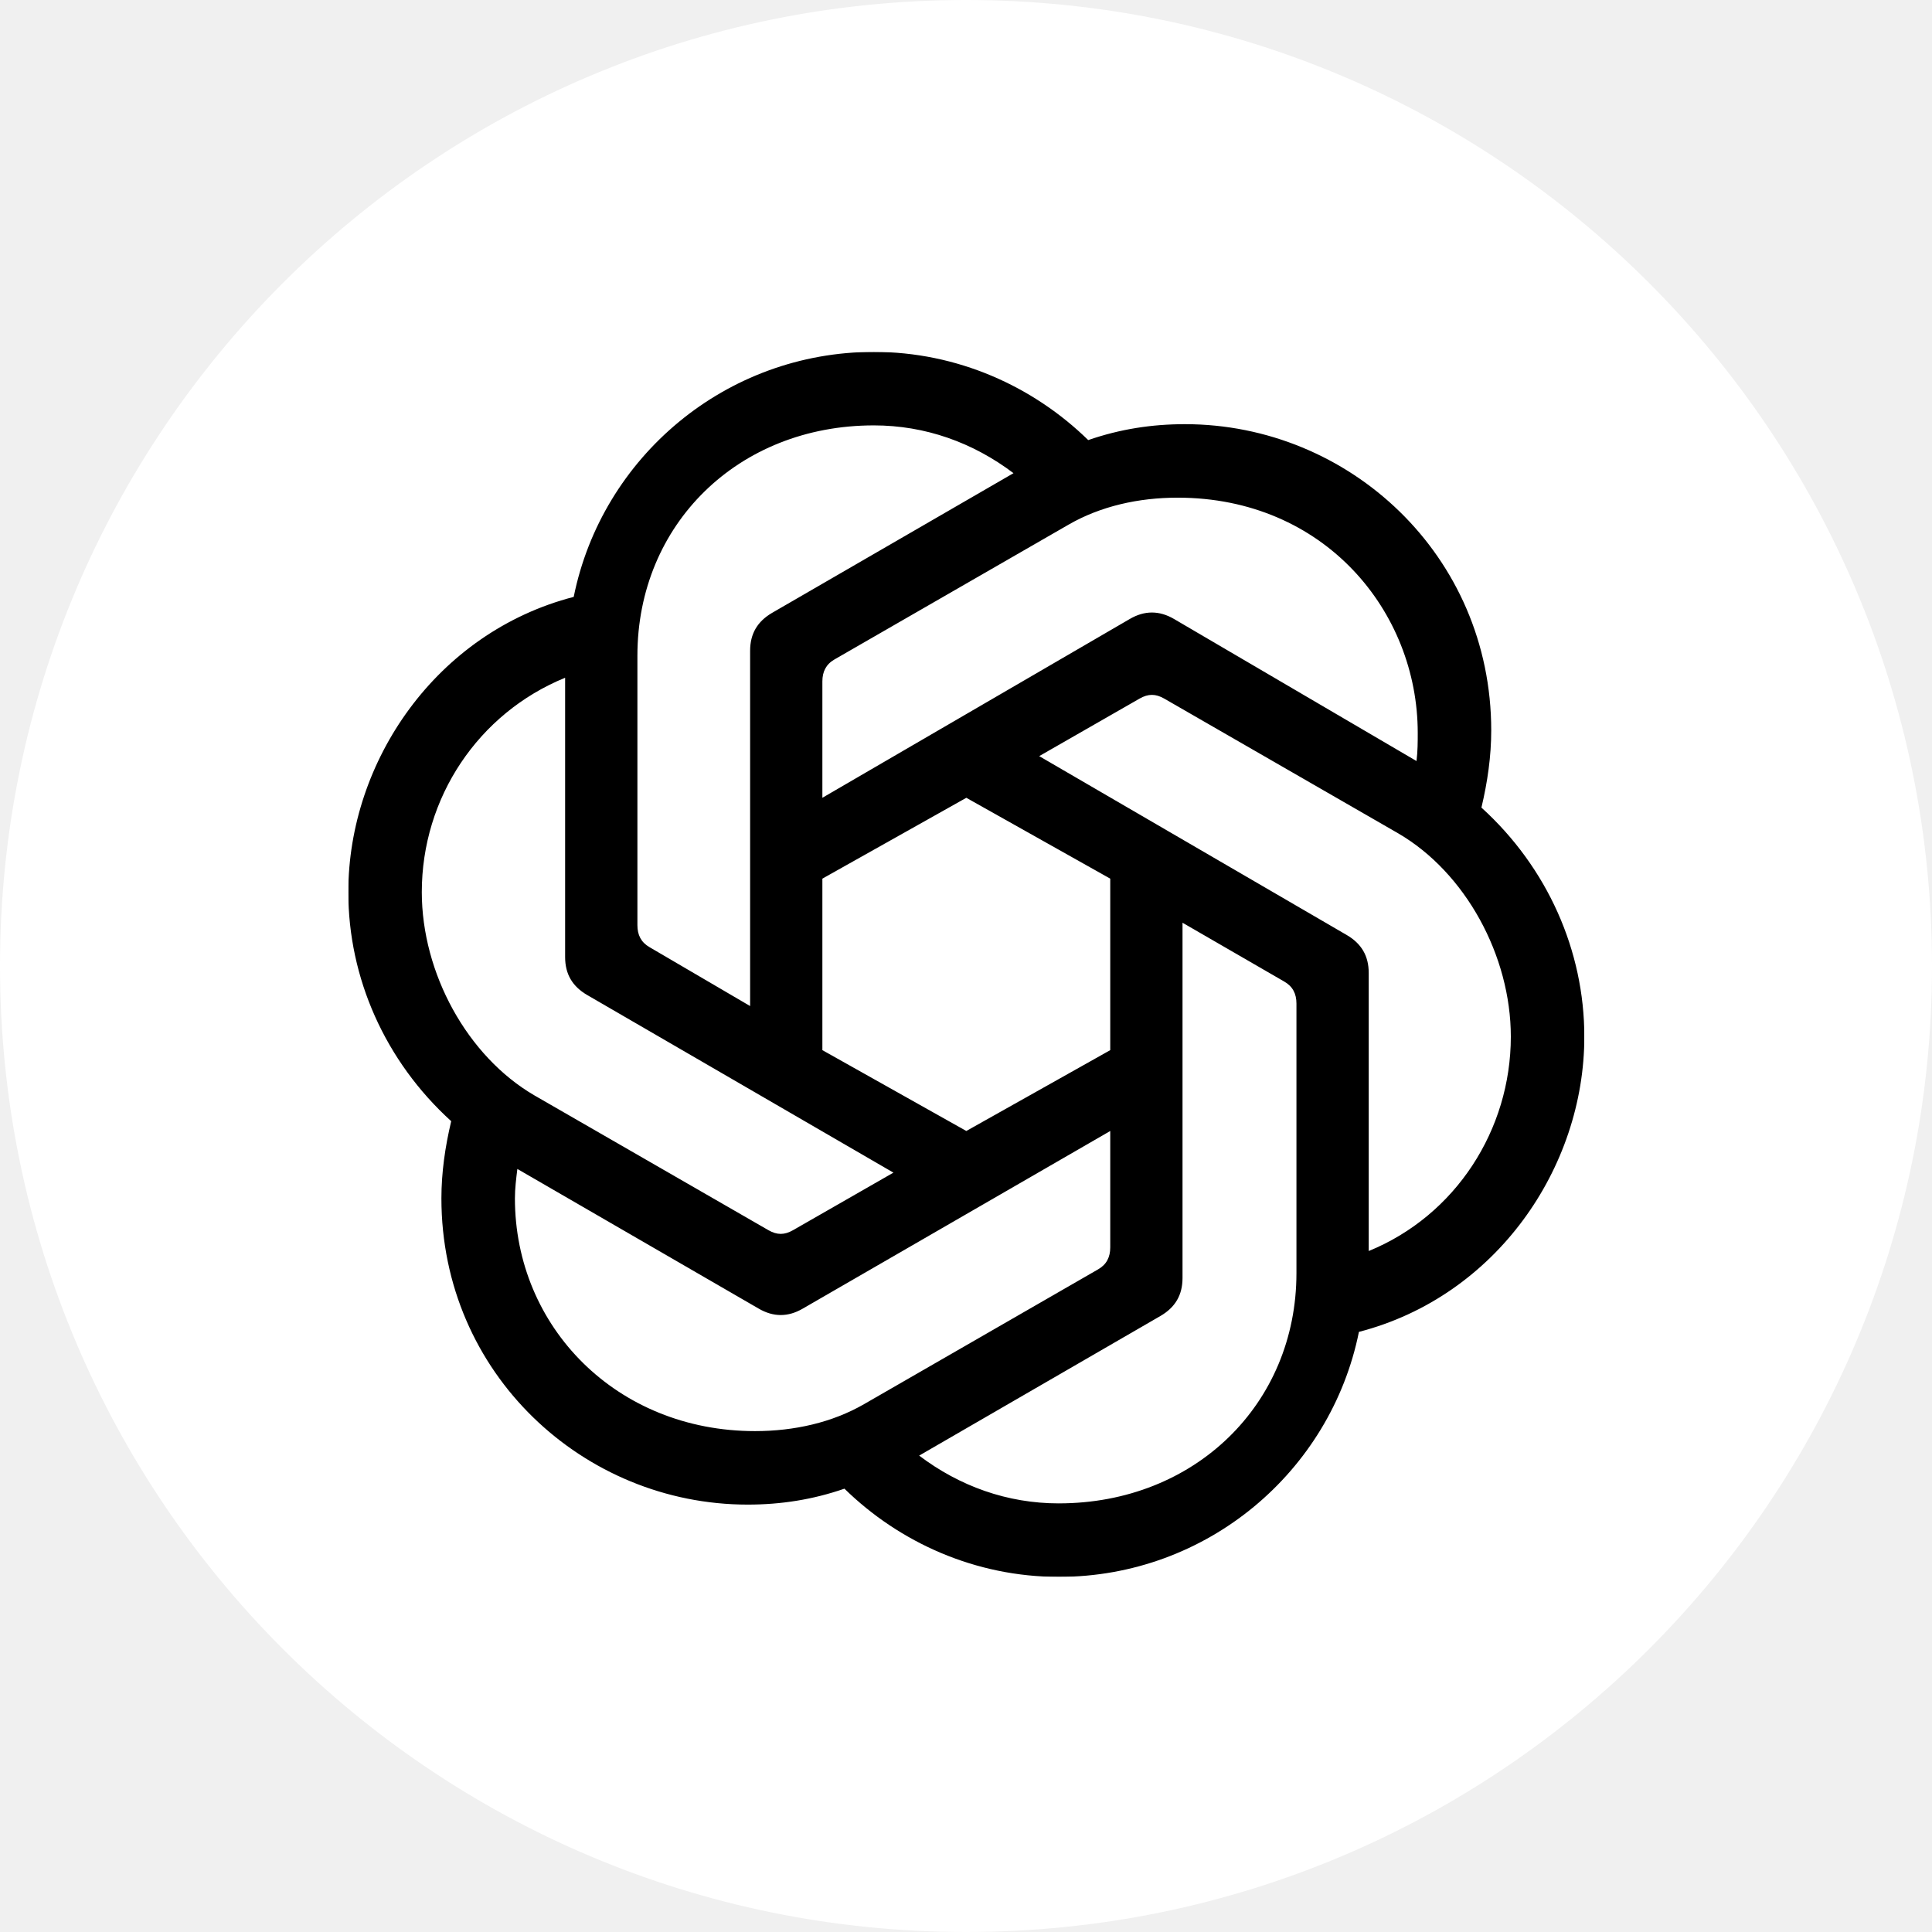
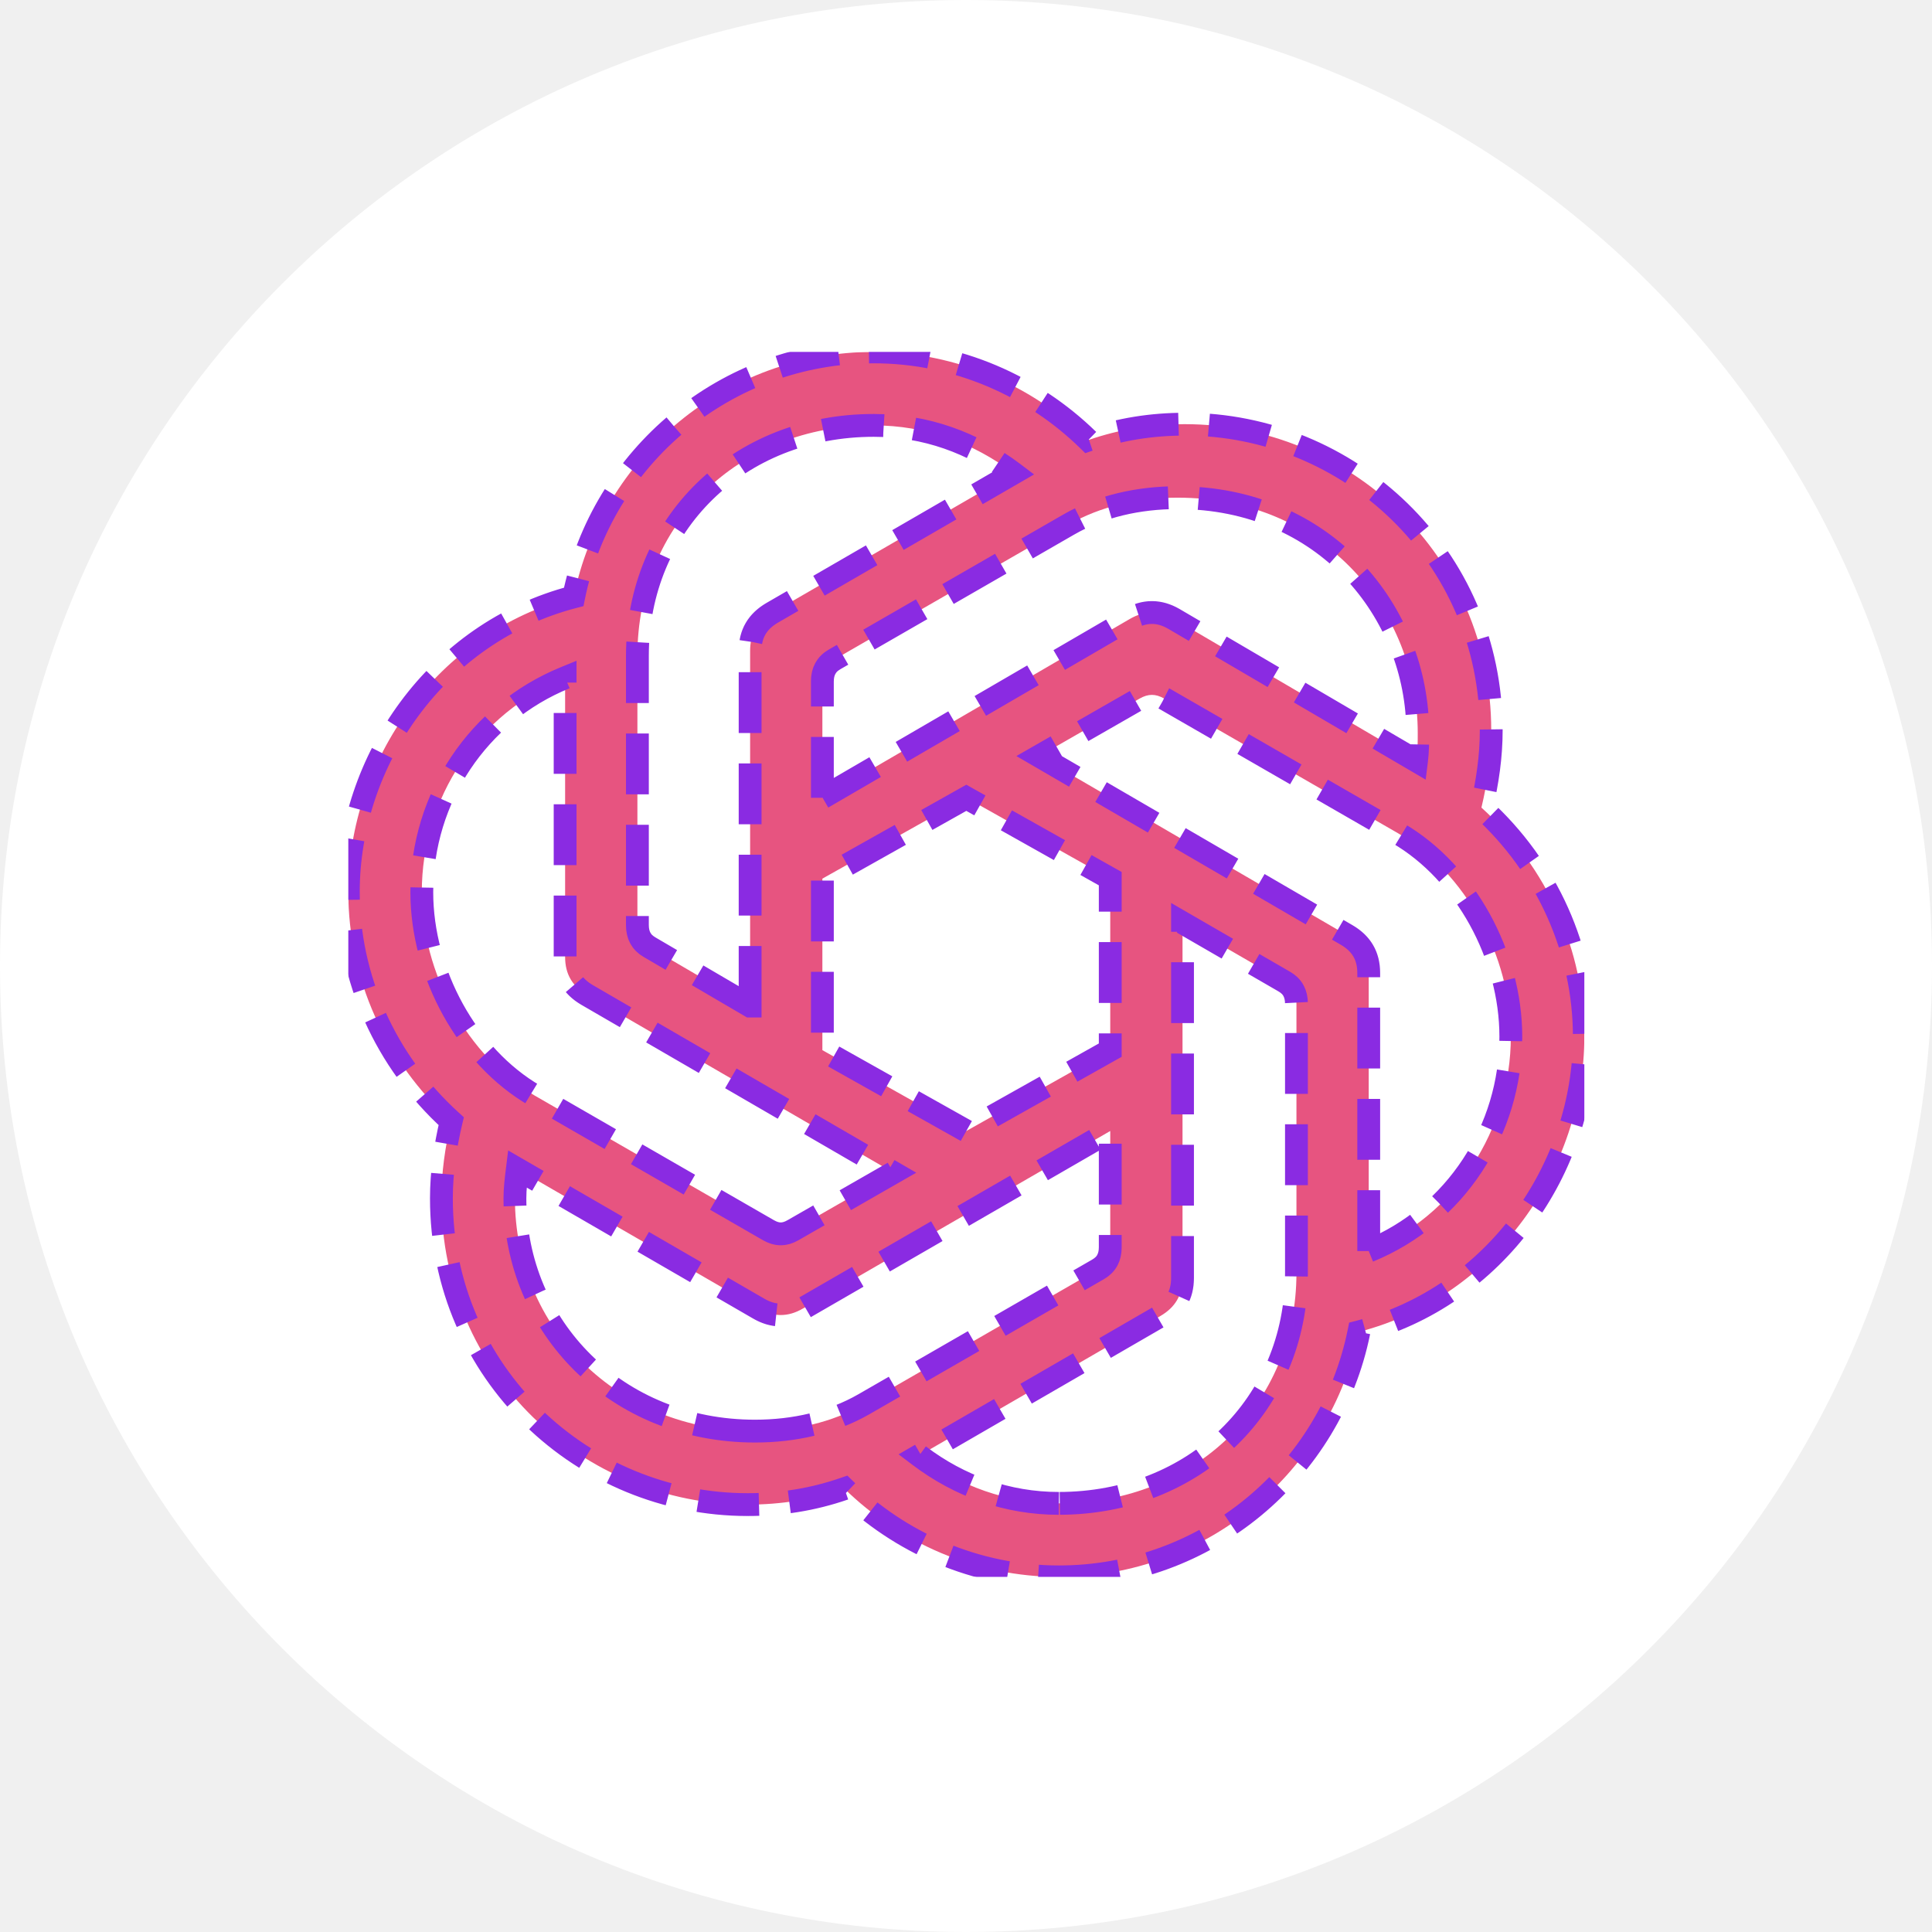
<svg xmlns="http://www.w3.org/2000/svg" width="127" height="127" viewBox="0 0 127 127" fill="none">
  <g clip-path="url(#clip0_2048_18)">
    <circle cx="63.5" cy="63.5" r="63.5" fill="white" />
    <mask id="mask0_2048_18" style="mask-type:luminance" maskUnits="userSpaceOnUse" x="3" y="3" width="121" height="121">
      <path d="M123.934 3.017H3.102V123.849H123.934V3.017Z" fill="white" />
    </mask>
    <g mask="url(#mask0_2048_18)">
      <mask id="mask1_2048_18" style="mask-type:luminance" maskUnits="userSpaceOnUse" x="22" y="23" width="83" height="81">
        <path d="M104.146 23.132H22.896V103.656H104.146V23.132Z" fill="white" />
      </mask>
      <g mask="url(#mask1_2048_18)">
-         <path d="M54.059 52.442V44.792C54.059 44.148 54.301 43.665 54.864 43.343L70.245 34.486C72.339 33.278 74.835 32.714 77.411 32.714C87.074 32.714 93.195 40.203 93.195 48.175C93.195 48.738 93.195 49.383 93.114 50.027L77.17 40.686C76.204 40.123 75.237 40.123 74.271 40.686L54.059 52.442ZM89.973 82.237V63.957C89.973 62.83 89.49 62.024 88.524 61.461L68.312 49.704L74.915 45.919C75.479 45.598 75.962 45.598 76.525 45.919L91.906 54.777C96.335 57.354 99.314 62.83 99.314 68.144C99.314 74.263 95.691 79.9 89.973 82.236V82.237ZM49.308 66.132L42.705 62.267C42.142 61.945 41.9 61.462 41.9 60.817V43.102C41.9 34.486 48.503 27.963 57.442 27.963C60.824 27.963 63.964 29.091 66.622 31.104L50.758 40.284C49.793 40.847 49.309 41.653 49.309 42.781V66.132L49.308 66.132ZM63.521 74.345L54.059 69.031V57.758L63.521 52.443L72.982 57.758V69.031L63.521 74.345ZM69.601 98.825C66.218 98.825 63.079 97.697 60.421 95.684L76.284 86.504C77.25 85.941 77.733 85.135 77.733 84.008V60.656L84.417 64.521C84.98 64.842 85.222 65.326 85.222 65.97V83.685C85.222 92.301 78.538 98.824 69.601 98.824V98.825ZM50.516 80.868L35.136 72.01C30.706 69.433 27.727 63.958 27.727 58.644C27.727 52.443 31.432 46.887 37.148 44.552V62.911C37.148 64.039 37.632 64.844 38.598 65.407L58.729 77.083L52.127 80.868C51.563 81.19 51.08 81.19 50.516 80.868ZM49.631 94.074C40.532 94.074 33.848 87.229 33.848 78.774C33.848 78.13 33.929 77.486 34.009 76.841L49.872 86.021C50.838 86.585 51.805 86.585 52.771 86.021L72.982 74.346V81.996C72.982 82.64 72.741 83.123 72.177 83.445L56.797 92.303C54.703 93.51 52.206 94.074 49.63 94.074H49.631ZM69.601 103.656C79.344 103.656 87.477 96.731 89.329 87.551C98.348 85.216 104.146 76.76 104.146 68.145C104.146 62.508 101.73 57.032 97.382 53.087C97.785 51.395 98.026 49.704 98.026 48.014C98.026 36.499 88.685 27.883 77.895 27.883C75.721 27.883 73.627 28.204 71.534 28.929C67.909 25.386 62.917 23.132 57.442 23.132C47.698 23.132 39.566 30.056 37.713 39.236C28.694 41.572 22.896 50.027 22.896 58.643C22.896 64.28 25.312 69.755 29.66 73.701C29.258 75.392 29.016 77.083 29.016 78.773C29.016 90.288 38.357 98.905 49.147 98.905C51.321 98.905 53.415 98.583 55.509 97.858C59.132 101.401 64.125 103.656 69.601 103.656Z" fill="black" />
+         <path d="M54.059 52.442V44.792C54.059 44.148 54.301 43.665 54.864 43.343L70.245 34.486C72.339 33.278 74.835 32.714 77.411 32.714C87.074 32.714 93.195 40.203 93.195 48.175C93.195 48.738 93.195 49.383 93.114 50.027L77.17 40.686C76.204 40.123 75.237 40.123 74.271 40.686L54.059 52.442ZM89.973 82.237V63.957C89.973 62.83 89.49 62.024 88.524 61.461L68.312 49.704L74.915 45.919C75.479 45.598 75.962 45.598 76.525 45.919L91.906 54.777C96.335 57.354 99.314 62.83 99.314 68.144C99.314 74.263 95.691 79.9 89.973 82.236V82.237ZM49.308 66.132L42.705 62.267C42.142 61.945 41.9 61.462 41.9 60.817V43.102C41.9 34.486 48.503 27.963 57.442 27.963C60.824 27.963 63.964 29.091 66.622 31.104L50.758 40.284C49.793 40.847 49.309 41.653 49.309 42.781V66.132L49.308 66.132ZM63.521 74.345L54.059 69.031V57.758L63.521 52.443L72.982 57.758V69.031L63.521 74.345ZM69.601 98.825C66.218 98.825 63.079 97.697 60.421 95.684L76.284 86.504C77.25 85.941 77.733 85.135 77.733 84.008V60.656L84.417 64.521C84.98 64.842 85.222 65.326 85.222 65.97V83.685C85.222 92.301 78.538 98.824 69.601 98.824V98.825ZM50.516 80.868L35.136 72.01C30.706 69.433 27.727 63.958 27.727 58.644C27.727 52.443 31.432 46.887 37.148 44.552V62.911C37.148 64.039 37.632 64.844 38.598 65.407L58.729 77.083L52.127 80.868C51.563 81.19 51.08 81.19 50.516 80.868ZM49.631 94.074C40.532 94.074 33.848 87.229 33.848 78.774C33.848 78.13 33.929 77.486 34.009 76.841L49.872 86.021C50.838 86.585 51.805 86.585 52.771 86.021L72.982 74.346V81.996C72.982 82.64 72.741 83.123 72.177 83.445L56.797 92.303C54.703 93.51 52.206 94.074 49.63 94.074H49.631ZM69.601 103.656C79.344 103.656 87.477 96.731 89.329 87.551C98.348 85.216 104.146 76.76 104.146 68.145C104.146 62.508 101.73 57.032 97.382 53.087C97.785 51.395 98.026 49.704 98.026 48.014C98.026 36.499 88.685 27.883 77.895 27.883C75.721 27.883 73.627 28.204 71.534 28.929C67.909 25.386 62.917 23.132 57.442 23.132C47.698 23.132 39.566 30.056 37.713 39.236C28.694 41.572 22.896 50.027 22.896 58.643C22.896 64.28 25.312 69.755 29.66 73.701C29.258 75.392 29.016 77.083 29.016 78.773C29.016 90.288 38.357 98.905 49.147 98.905C51.321 98.905 53.415 98.583 55.509 97.858C59.132 101.401 64.125 103.656 69.601 103.656Z" fill="#E75480" stroke="#8A2BE2" stroke-width="1.5" stroke-dasharray="4 2" />
      </g>
    </g>
  </g>
  <defs>
    <clipPath id="clip0_2048_18">
      <rect width="127" height="127" fill="white" />
    </clipPath>
  </defs>
</svg>
